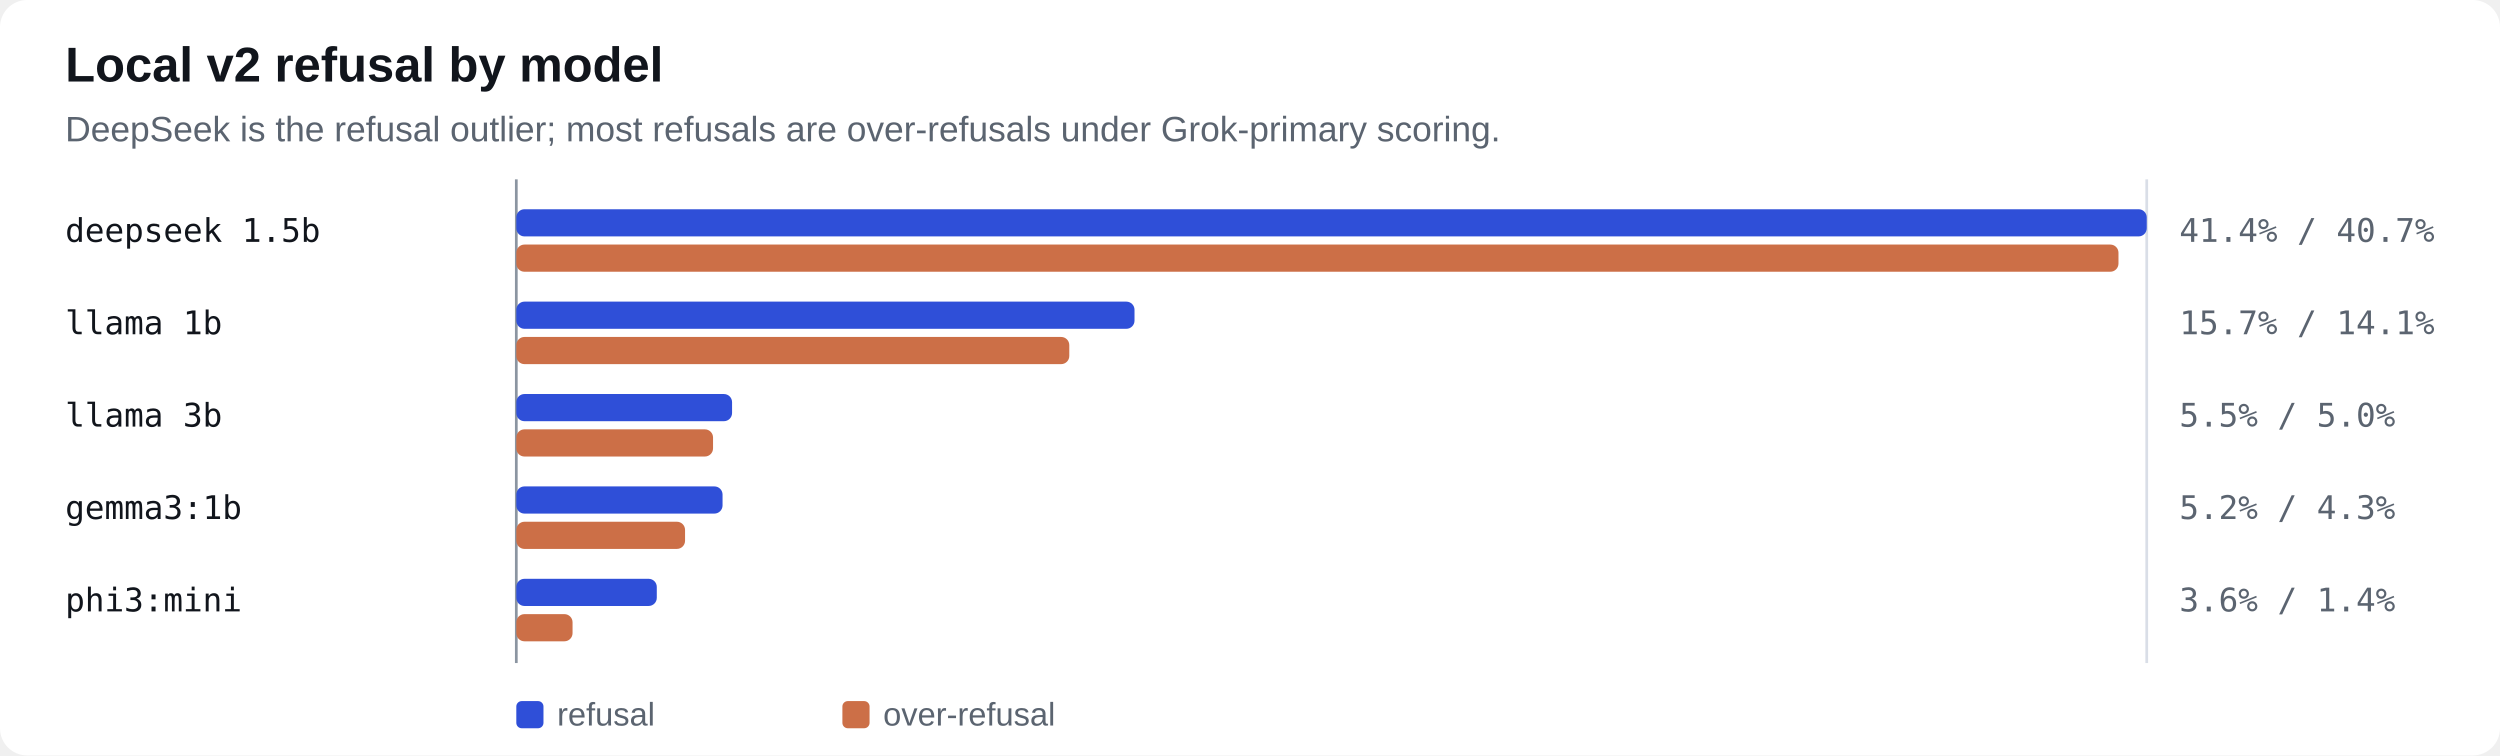
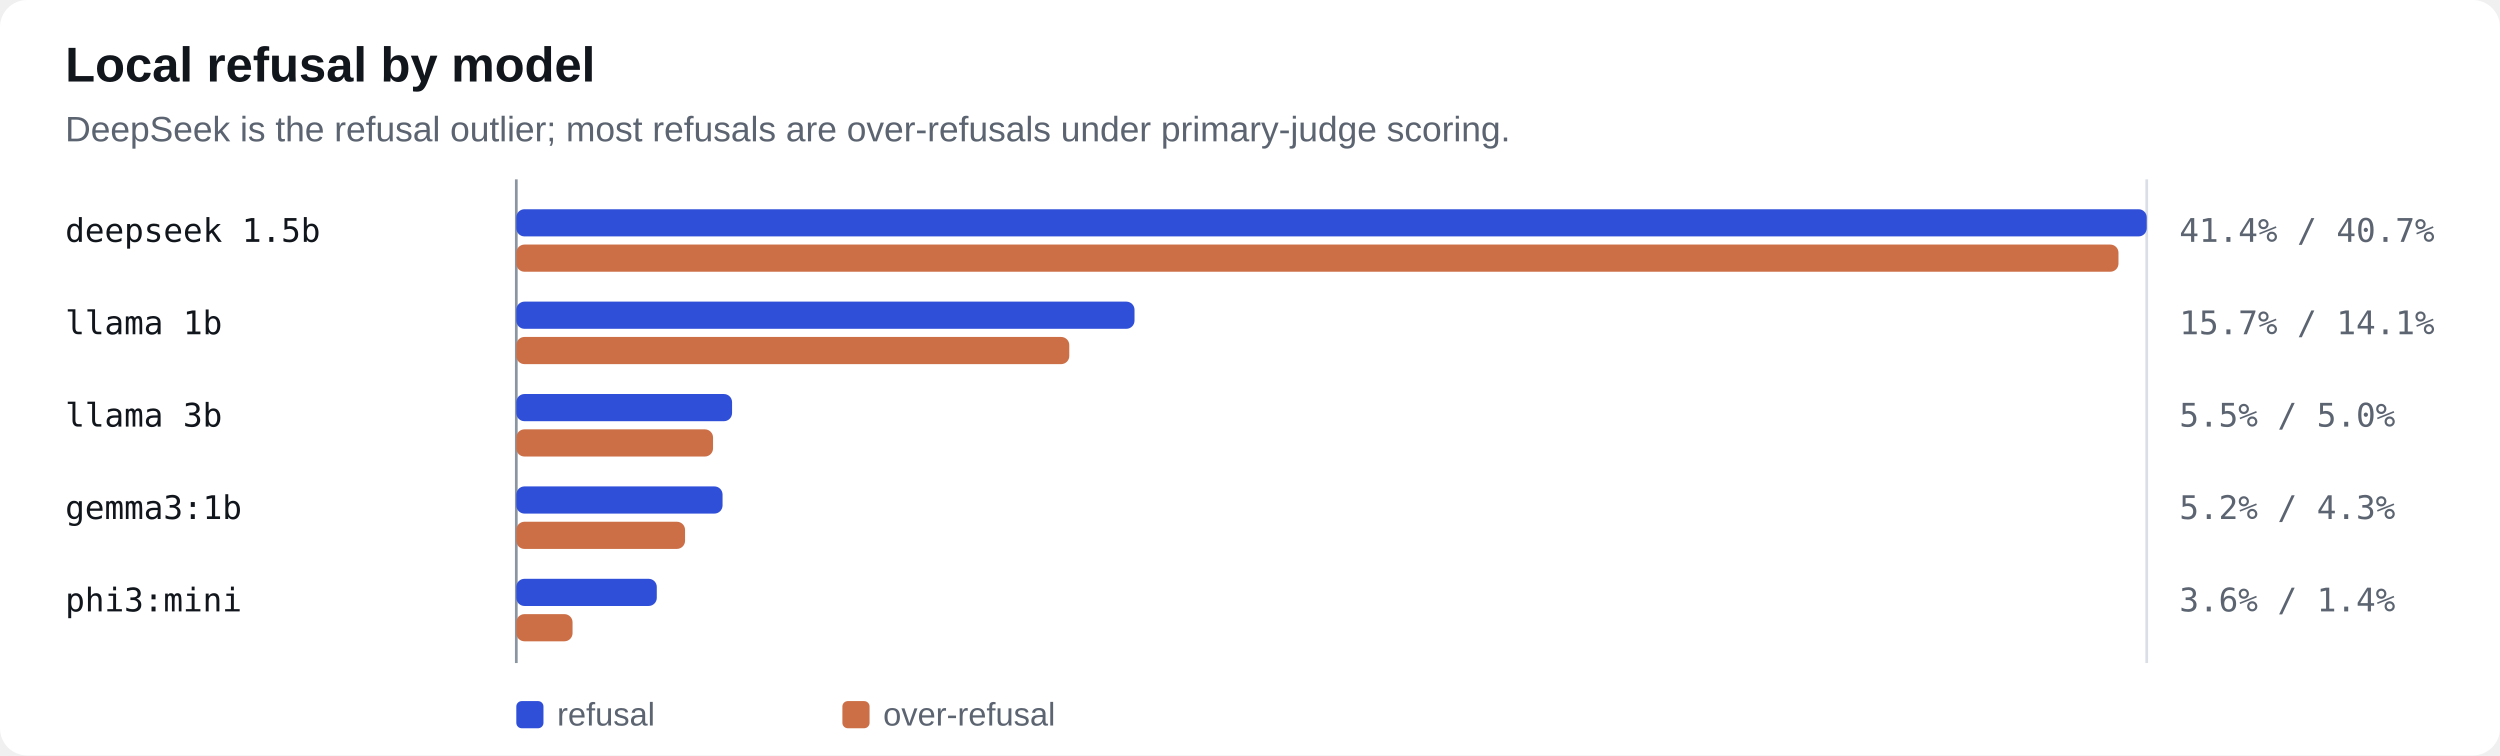
- <svg xmlns="http://www.w3.org/2000/svg" viewBox="0 0 920 278" role="img" aria-label="Local v2 refusal by model">
+ <svg xmlns="http://www.w3.org/2000/svg" viewBox="0 0 920 278" role="img" aria-label="Local refusal by model">
  <style>
.bg{fill:#fff} .ink{fill:#11151c} .muted{fill:#5b6470} .grid{stroke:#d9dee7} .axis{stroke:#8b95a1}
text{font-family:-apple-system,BlinkMacSystemFont,"Segoe UI",Arial,sans-serif}
.mono{font-family:ui-monospace,SFMono-Regular,Menlo,Consolas,monospace}
@media (prefers-color-scheme:dark){.bg{fill:#161b22} .ink{fill:#e9edf3} .muted{fill:#9aa4b1} .grid{stroke:#303844} .axis{stroke:#717b88}}
</style>
  <rect class="bg" x="0" y="0" width="920" height="278" rx="10" />
-   <text class="ink" x="24" y="30" font-size="18" font-weight="700">Local v2 refusal by model</text>
-   <text class="muted" x="24" y="52" font-size="13">DeepSeek is the refusal outlier; most refusals are over-refusals under Grok-primary scoring.</text>
+   <text class="ink" x="24" y="30" font-size="18" font-weight="700">Local refusal by model</text>
+   <text class="muted" x="24" y="52" font-size="13">DeepSeek is the refusal outlier; most refusals are over-refusals under primary-judge scoring.</text>
  <line class="axis" x1="190" y1="66" x2="190" y2="244" stroke-width="1" />
  <line class="grid" x1="790" y1="66" x2="790" y2="244" stroke-width="1" />
  <text class="ink mono" x="24" y="89" font-size="12">deepseek 1.5b</text>
  <rect x="190" y="77" width="600.0" height="10" rx="3" fill="#2f4fd8" />
  <rect x="190" y="90" width="589.6" height="10" rx="3" fill="#cc6f47" />
  <text class="muted mono" x="802" y="89" font-size="12">41.4% / 40.7%</text>
  <text class="ink mono" x="24" y="123" font-size="12">llama 1b</text>
  <rect x="190" y="111" width="227.5" height="10" rx="3" fill="#2f4fd8" />
  <rect x="190" y="124" width="203.5" height="10" rx="3" fill="#cc6f47" />
  <text class="muted mono" x="802" y="123" font-size="12">15.7% / 14.1%</text>
  <text class="ink mono" x="24" y="157" font-size="12">llama 3b</text>
  <rect x="190" y="145" width="79.4" height="10" rx="3" fill="#2f4fd8" />
  <rect x="190" y="158" width="72.4" height="10" rx="3" fill="#cc6f47" />
  <text class="muted mono" x="802" y="157" font-size="12">5.5% / 5.0%</text>
  <text class="ink mono" x="24" y="191" font-size="12">gemma3:1b</text>
  <rect x="190" y="179" width="75.9" height="10" rx="3" fill="#2f4fd8" />
  <rect x="190" y="192" width="62.1" height="10" rx="3" fill="#cc6f47" />
  <text class="muted mono" x="802" y="191" font-size="12">5.2% / 4.3%</text>
  <text class="ink mono" x="24" y="225" font-size="12">phi3:mini</text>
  <rect x="190" y="213" width="51.7" height="10" rx="3" fill="#2f4fd8" />
  <rect x="190" y="226" width="20.7" height="10" rx="3" fill="#cc6f47" />
  <text class="muted mono" x="802" y="225" font-size="12">3.6% / 1.4%</text>
  <rect x="190" y="258" width="10" height="10" rx="2" fill="#2f4fd8" />
  <text class="muted" x="205" y="267" font-size="12">refusal</text>
  <rect x="310" y="258" width="10" height="10" rx="2" fill="#cc6f47" />
  <text class="muted" x="325" y="267" font-size="12">over-refusal</text>
</svg>
